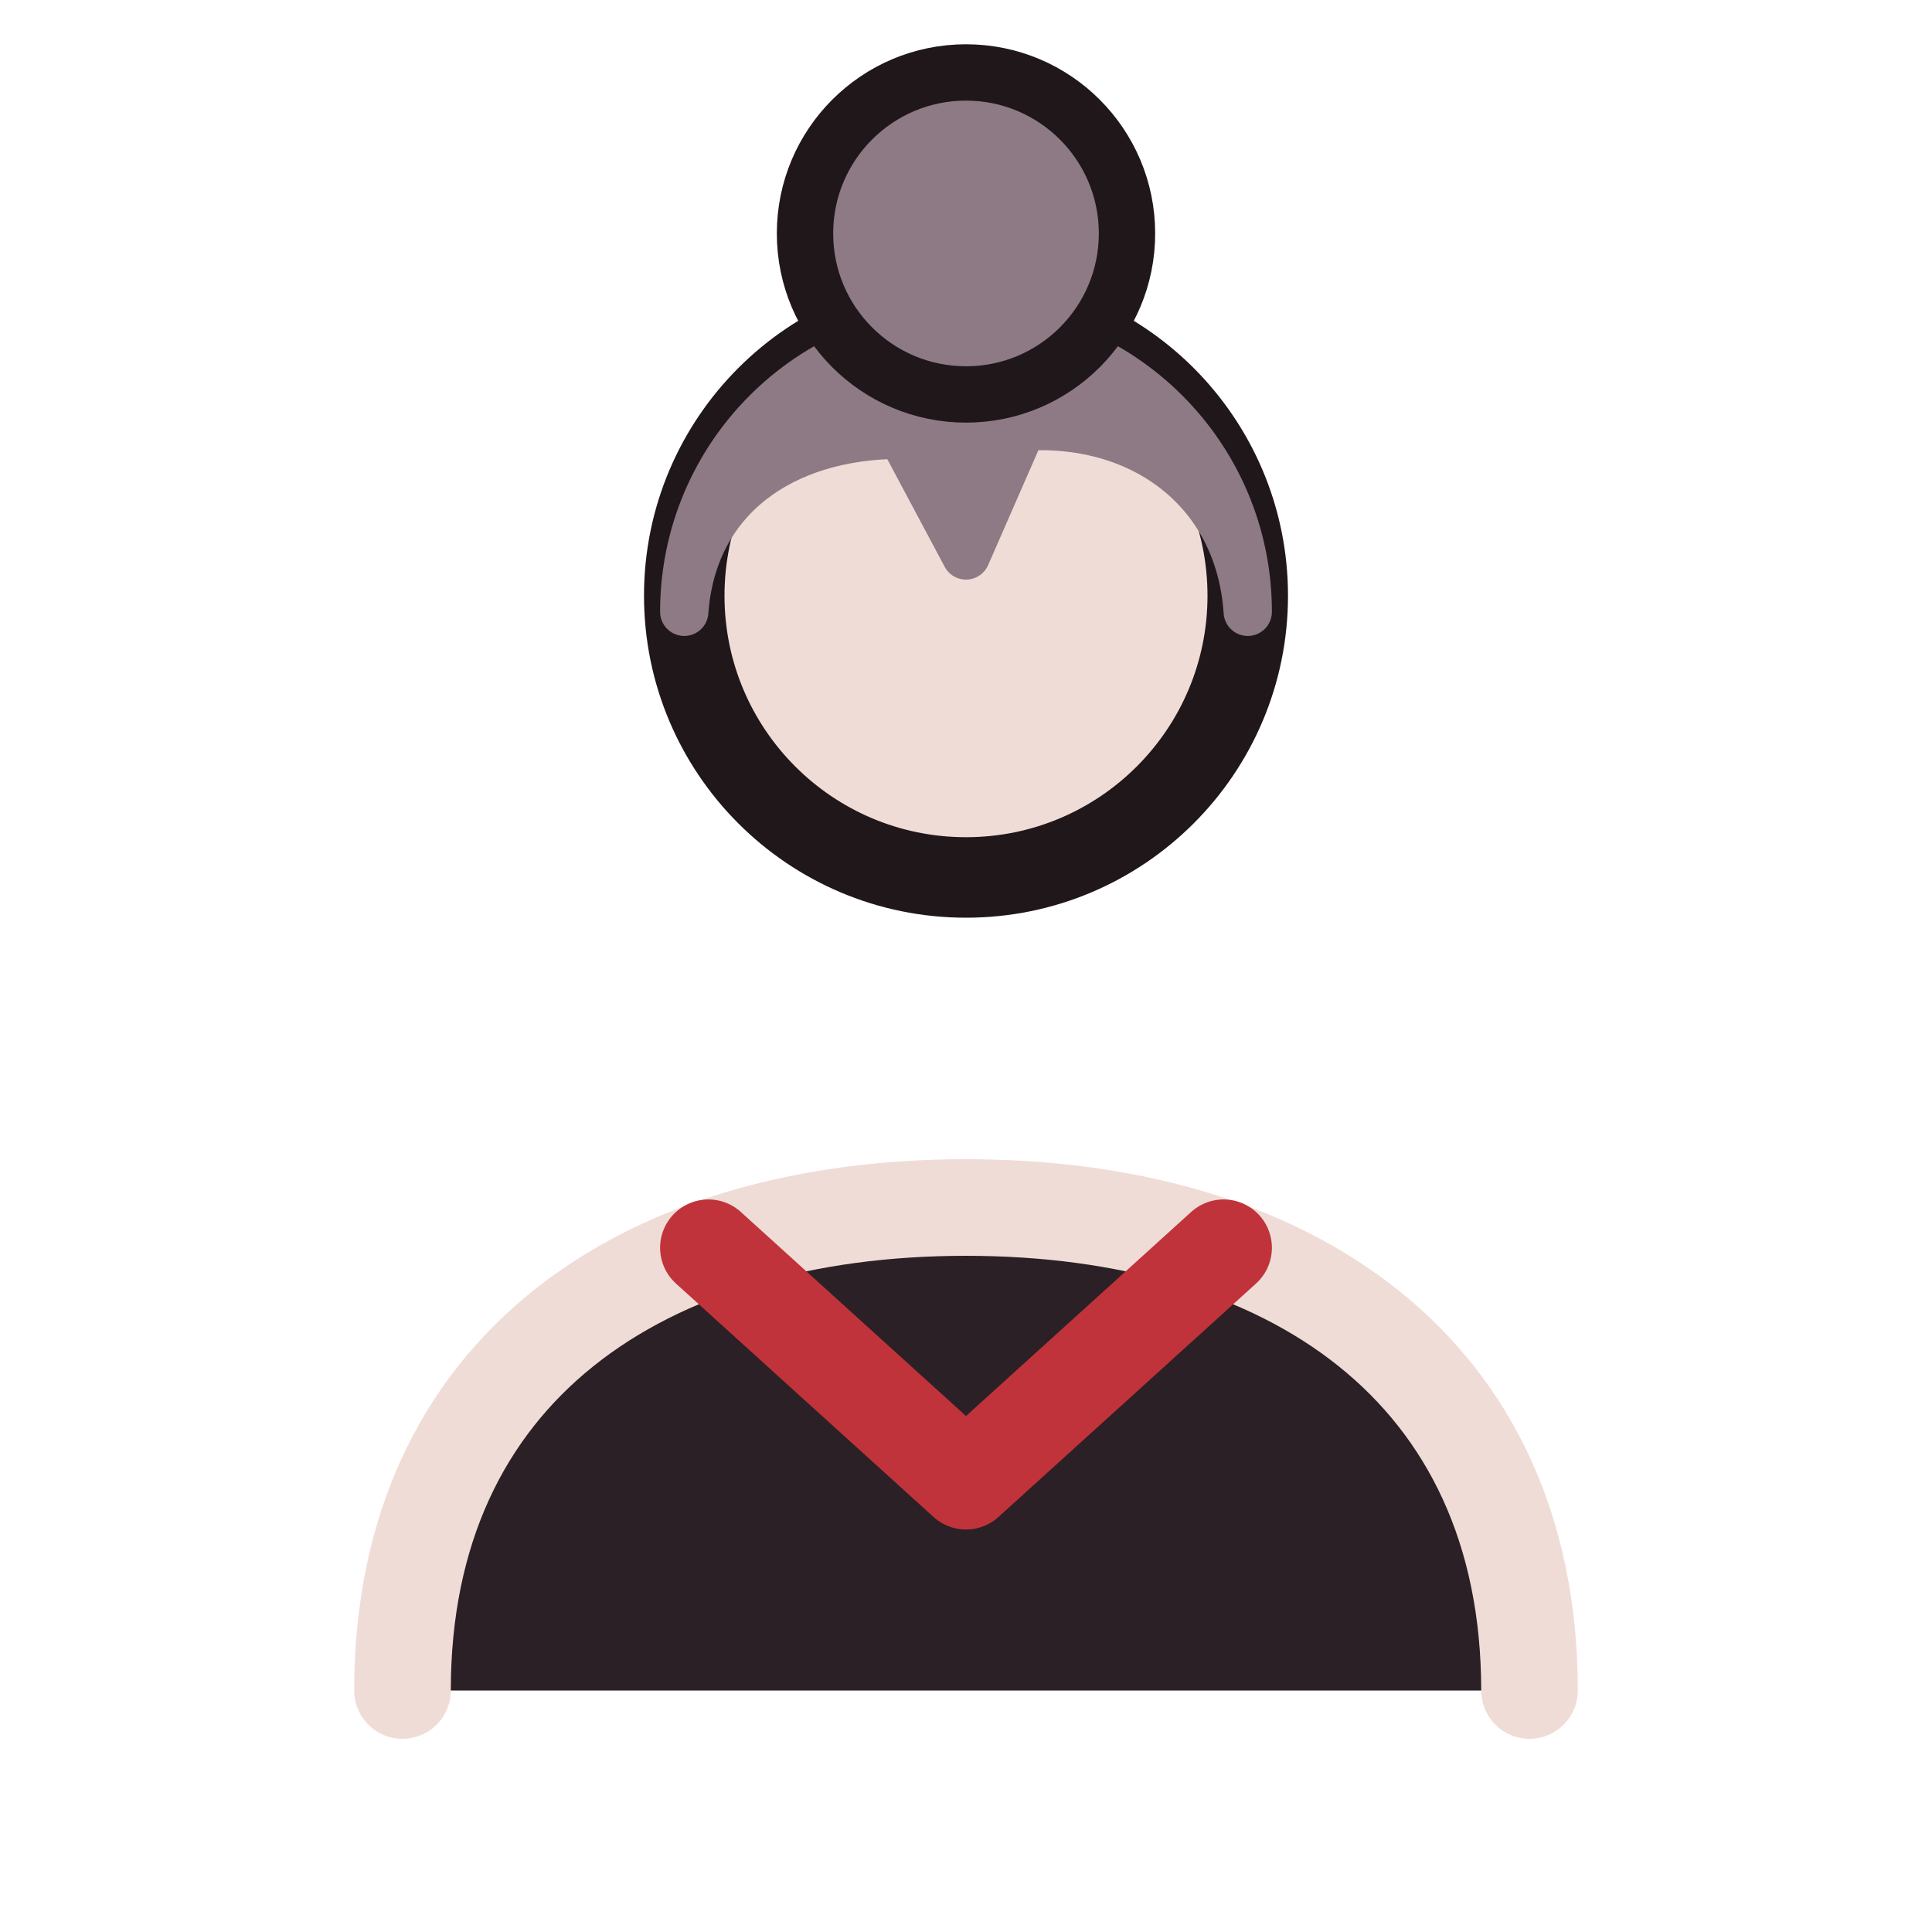
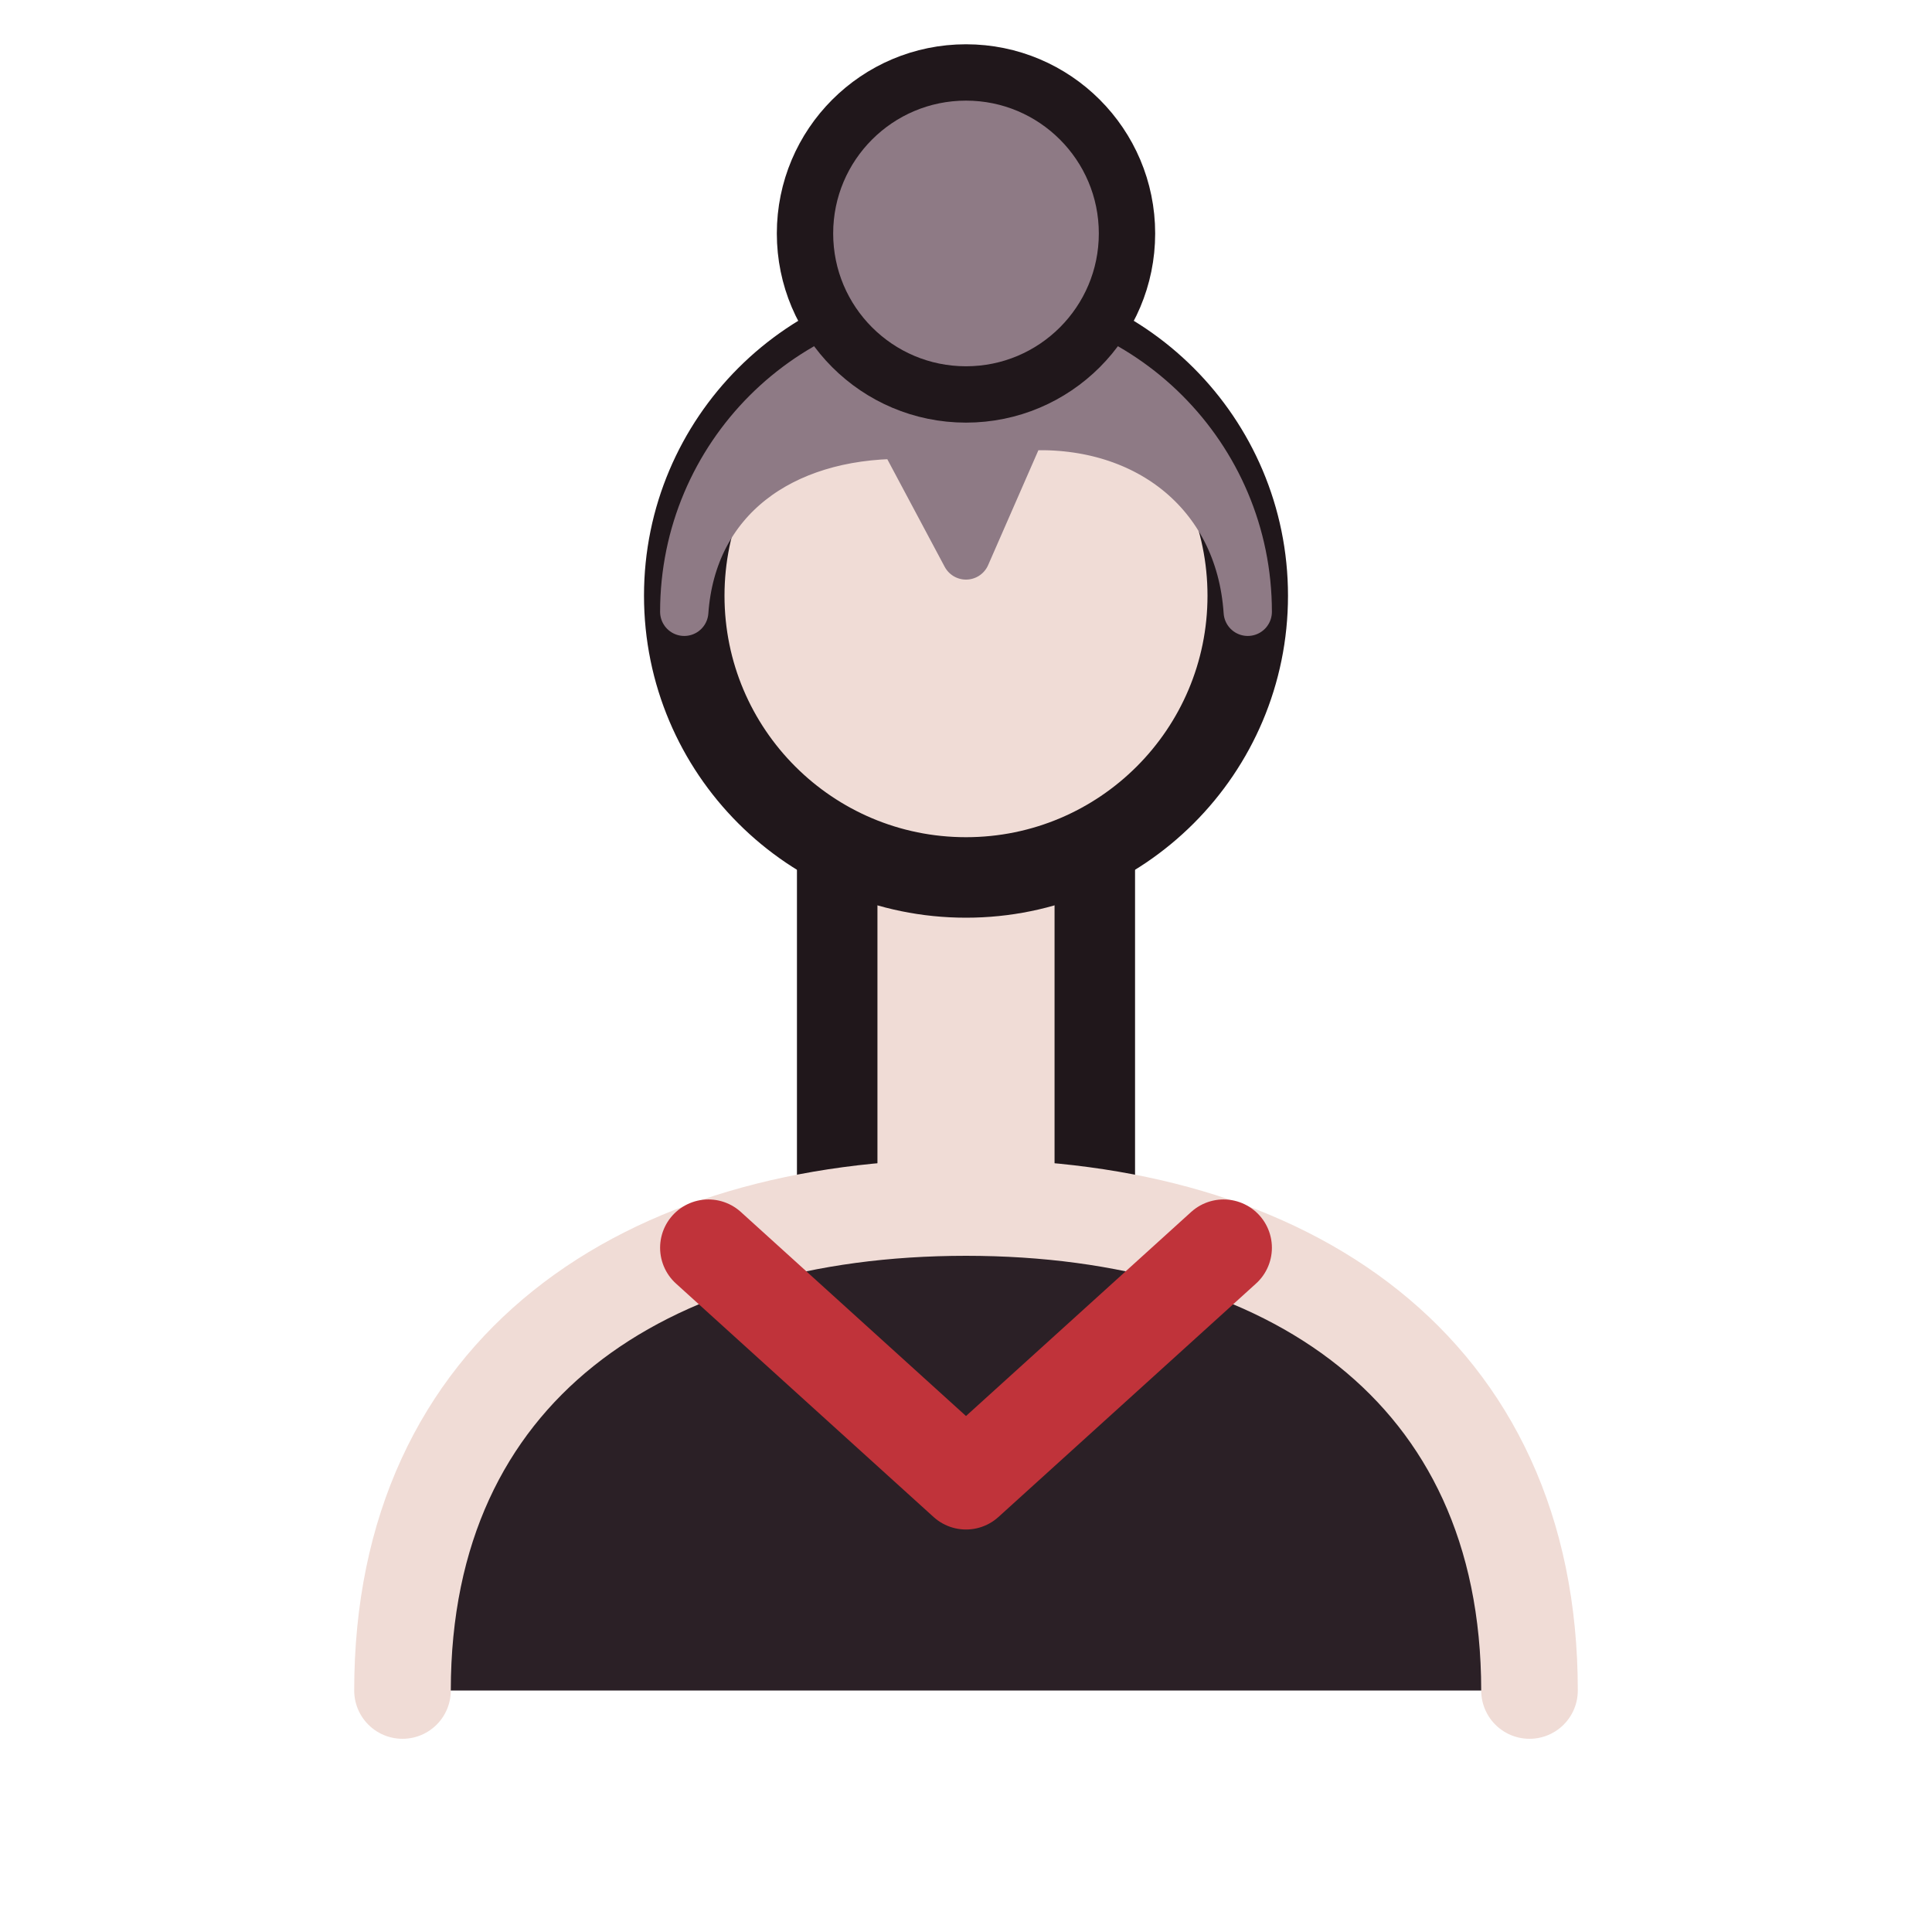
<svg xmlns="http://www.w3.org/2000/svg" viewBox="0 0 24 24" fill="none" stroke-linecap="round" stroke-linejoin="round">
+   <path d="M10.4 9.8h3.2v5.2h-3.2z" fill="#f0dcd6" stroke="#20171b" stroke-width="1" />
  <circle cx="12" cy="7.4" r="3.5" fill="#f0dcd6" stroke="#20171b" stroke-width="1" />
  <path d="M8.5 7.6A3.5 3.5 0 0 1 15.5 7.6C15.4 6.1 14.2 5.2 12.7 5.3L12 6.9L11.2 5.4C9.7 5.4 8.6 6.2 8.5 7.6Z" fill="#8e7a85" stroke="#8e7a85" stroke-width=".6" />
  <circle cx="12" cy="2.9" r="2" fill="#8e7a85" stroke="#20171b" stroke-width=".7" />
  <path d="M5 21c0-4 3-6 7-6s7 2 7 6" fill="#2b2026" stroke="#f0dcd6" stroke-width="1.2" />
  <path d="M8.8 15.5 12 18.4 15.2 15.5" fill="none" stroke="#c0333a" stroke-width="1.2" />
</svg>
